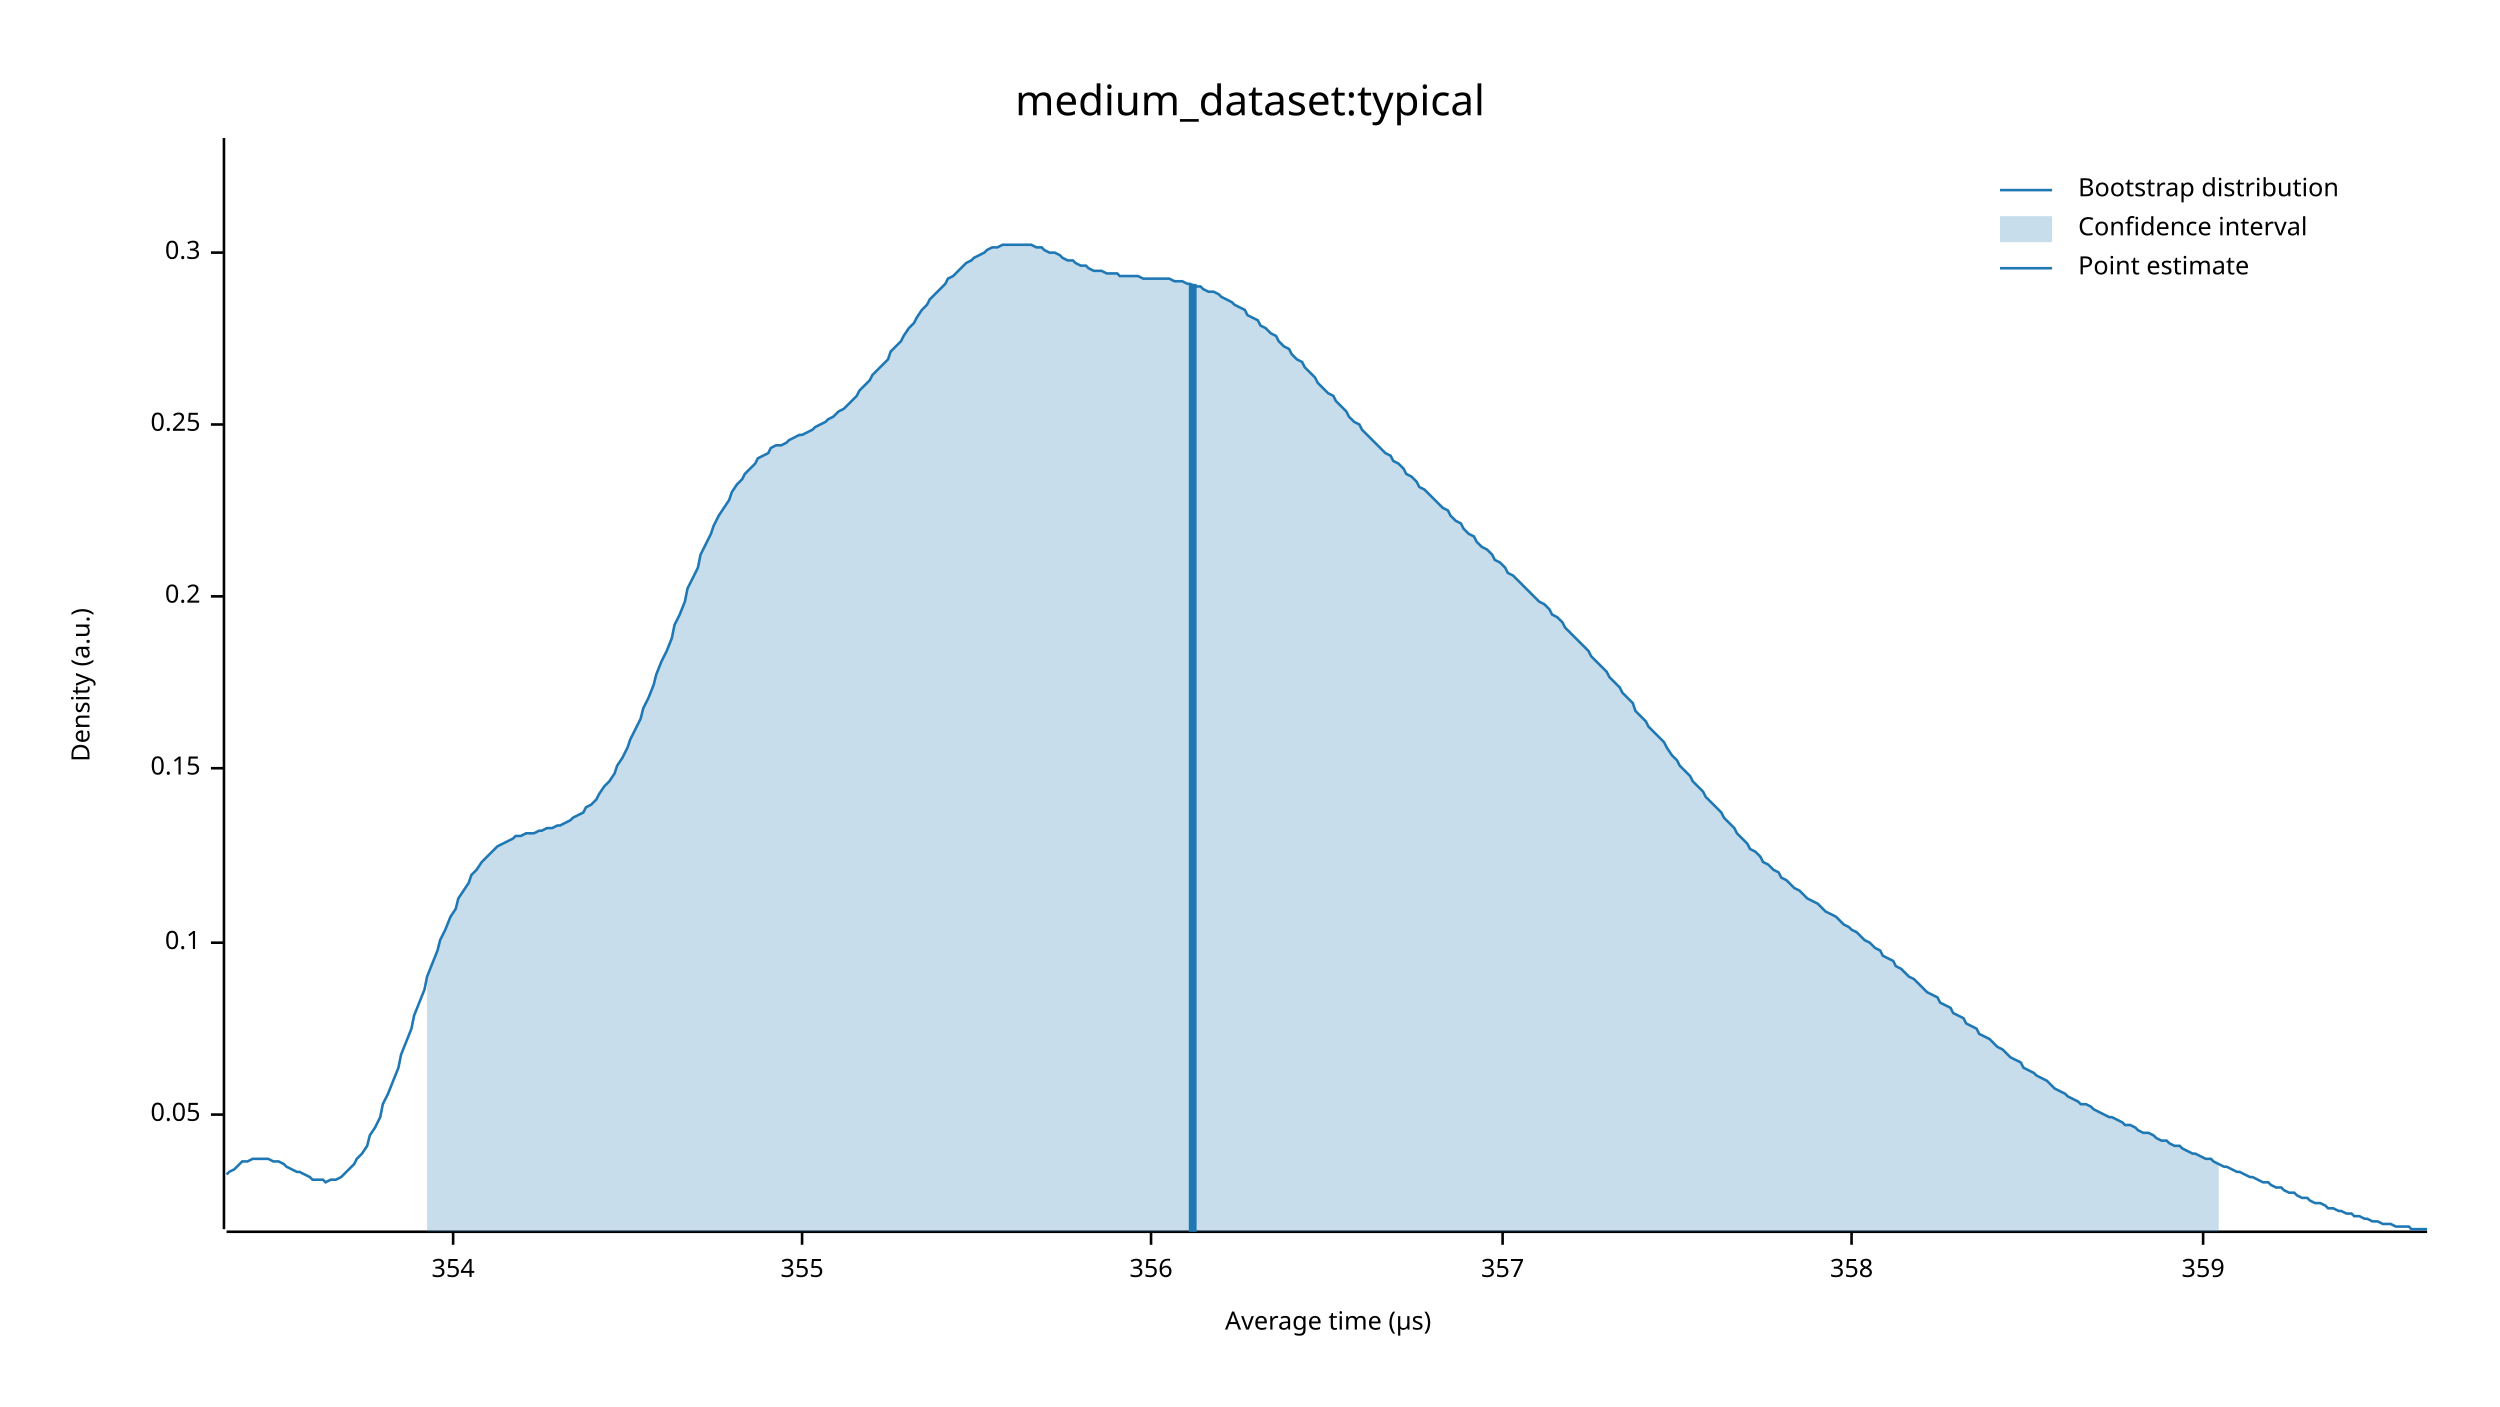
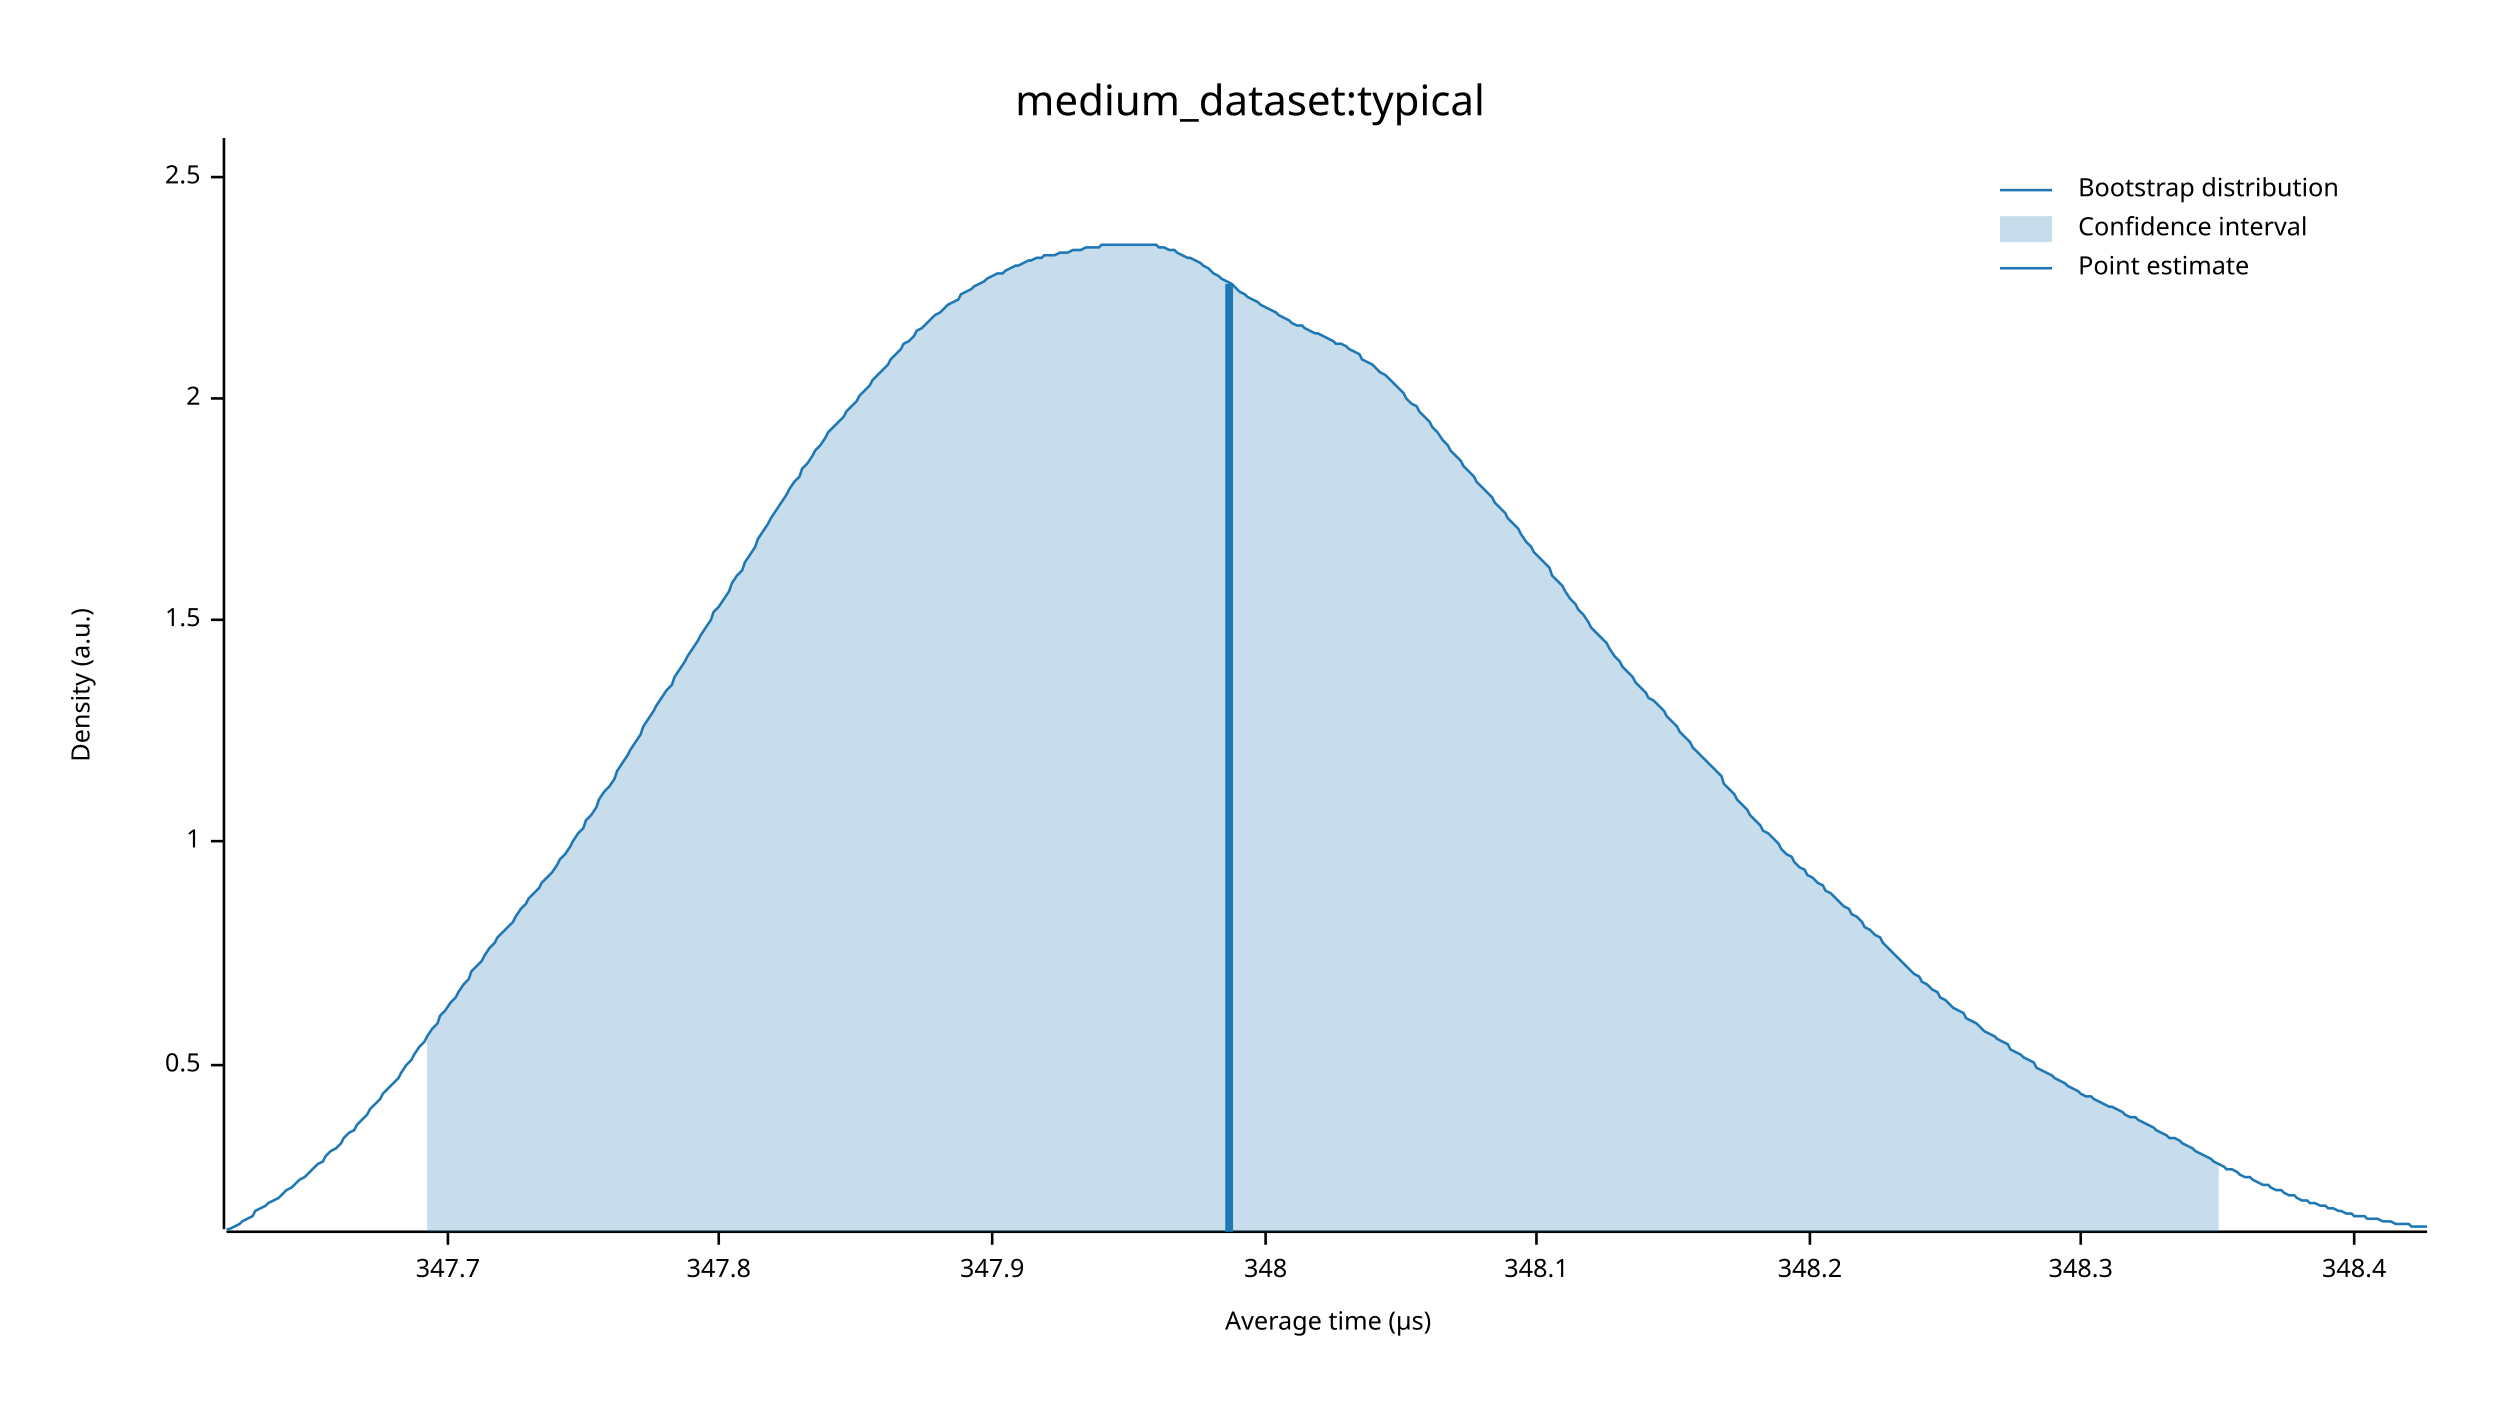
<svg xmlns="http://www.w3.org/2000/svg" width="960" height="540" viewBox="0 0 960 540">
  <text x="480" y="32" dy="0.76em" text-anchor="middle" font-family="sans-serif" font-size="16.129" opacity="1" fill="#000000">
medium_dataset:typical
</text>
  <text x="27" y="263" dy="0.76em" text-anchor="middle" font-family="sans-serif" font-size="9.677" opacity="1" fill="#000000" transform="rotate(270, 27, 263)">
Density (a.u.)
</text>
  <text x="510" y="513" dy="-0.5ex" text-anchor="middle" font-family="sans-serif" font-size="9.677" opacity="1" fill="#000000">
Average time (µs)
</text>
  <polyline fill="none" opacity="1" stroke="#000000" stroke-width="1" points="86,53 86,472 " />
-   <text x="77" y="428" dy="0.5ex" text-anchor="end" font-family="sans-serif" font-size="9.677" opacity="1" fill="#000000">
- 0.05
+   <text x="77" y="409" dy="0.5ex" text-anchor="end" font-family="sans-serif" font-size="9.677" opacity="1" fill="#000000">
+ 0.5
</text>
-   <polyline fill="none" opacity="1" stroke="#000000" stroke-width="1" points="81,428 86,428 " />
-   <text x="77" y="362" dy="0.5ex" text-anchor="end" font-family="sans-serif" font-size="9.677" opacity="1" fill="#000000">
- 0.1
+   <polyline fill="none" opacity="1" stroke="#000000" stroke-width="1" points="81,409 86,409 " />
+   <text x="77" y="323" dy="0.5ex" text-anchor="end" font-family="sans-serif" font-size="9.677" opacity="1" fill="#000000">
+ 1
</text>
-   <polyline fill="none" opacity="1" stroke="#000000" stroke-width="1" points="81,362 86,362 " />
-   <text x="77" y="295" dy="0.5ex" text-anchor="end" font-family="sans-serif" font-size="9.677" opacity="1" fill="#000000">
- 0.15
+   <polyline fill="none" opacity="1" stroke="#000000" stroke-width="1" points="81,323 86,323 " />
+   <text x="77" y="238" dy="0.5ex" text-anchor="end" font-family="sans-serif" font-size="9.677" opacity="1" fill="#000000">
+ 1.5
</text>
-   <polyline fill="none" opacity="1" stroke="#000000" stroke-width="1" points="81,295 86,295 " />
-   <text x="77" y="229" dy="0.5ex" text-anchor="end" font-family="sans-serif" font-size="9.677" opacity="1" fill="#000000">
- 0.2
+   <polyline fill="none" opacity="1" stroke="#000000" stroke-width="1" points="81,238 86,238 " />
+   <text x="77" y="153" dy="0.5ex" text-anchor="end" font-family="sans-serif" font-size="9.677" opacity="1" fill="#000000">
+ 2
</text>
-   <polyline fill="none" opacity="1" stroke="#000000" stroke-width="1" points="81,229 86,229 " />
-   <text x="77" y="163" dy="0.5ex" text-anchor="end" font-family="sans-serif" font-size="9.677" opacity="1" fill="#000000">
- 0.25
+   <polyline fill="none" opacity="1" stroke="#000000" stroke-width="1" points="81,153 86,153 " />
+   <text x="77" y="68" dy="0.5ex" text-anchor="end" font-family="sans-serif" font-size="9.677" opacity="1" fill="#000000">
+ 2.5
</text>
-   <polyline fill="none" opacity="1" stroke="#000000" stroke-width="1" points="81,163 86,163 " />
-   <text x="77" y="97" dy="0.5ex" text-anchor="end" font-family="sans-serif" font-size="9.677" opacity="1" fill="#000000">
- 0.3
+   <polyline fill="none" opacity="1" stroke="#000000" stroke-width="1" points="81,68 86,68 " />
+   <polyline fill="none" opacity="1" stroke="#000000" stroke-width="1" points="87,473 932,473 " />
+   <text x="172" y="483" dy="0.76em" text-anchor="middle" font-family="sans-serif" font-size="9.677" opacity="1" fill="#000000">
+ 347.7
</text>
-   <polyline fill="none" opacity="1" stroke="#000000" stroke-width="1" points="81,97 86,97 " />
-   <polyline fill="none" opacity="1" stroke="#000000" stroke-width="1" points="87,473 932,473 " />
-   <text x="174" y="483" dy="0.76em" text-anchor="middle" font-family="sans-serif" font-size="9.677" opacity="1" fill="#000000">
- 354
+   <polyline fill="none" opacity="1" stroke="#000000" stroke-width="1" points="172,473 172,478 " />
+   <text x="276" y="483" dy="0.76em" text-anchor="middle" font-family="sans-serif" font-size="9.677" opacity="1" fill="#000000">
+ 347.8
</text>
-   <polyline fill="none" opacity="1" stroke="#000000" stroke-width="1" points="174,473 174,478 " />
-   <text x="308" y="483" dy="0.76em" text-anchor="middle" font-family="sans-serif" font-size="9.677" opacity="1" fill="#000000">
- 355
+   <polyline fill="none" opacity="1" stroke="#000000" stroke-width="1" points="276,473 276,478 " />
+   <text x="381" y="483" dy="0.76em" text-anchor="middle" font-family="sans-serif" font-size="9.677" opacity="1" fill="#000000">
+ 347.9
</text>
-   <polyline fill="none" opacity="1" stroke="#000000" stroke-width="1" points="308,473 308,478 " />
-   <text x="442" y="483" dy="0.76em" text-anchor="middle" font-family="sans-serif" font-size="9.677" opacity="1" fill="#000000">
- 356
+   <polyline fill="none" opacity="1" stroke="#000000" stroke-width="1" points="381,473 381,478 " />
+   <text x="486" y="483" dy="0.76em" text-anchor="middle" font-family="sans-serif" font-size="9.677" opacity="1" fill="#000000">
+ 348
</text>
-   <polyline fill="none" opacity="1" stroke="#000000" stroke-width="1" points="442,473 442,478 " />
-   <text x="577" y="483" dy="0.76em" text-anchor="middle" font-family="sans-serif" font-size="9.677" opacity="1" fill="#000000">
- 357
+   <polyline fill="none" opacity="1" stroke="#000000" stroke-width="1" points="486,473 486,478 " />
+   <text x="590" y="483" dy="0.76em" text-anchor="middle" font-family="sans-serif" font-size="9.677" opacity="1" fill="#000000">
+ 348.1
</text>
-   <polyline fill="none" opacity="1" stroke="#000000" stroke-width="1" points="577,473 577,478 " />
-   <text x="711" y="483" dy="0.76em" text-anchor="middle" font-family="sans-serif" font-size="9.677" opacity="1" fill="#000000">
- 358
+   <polyline fill="none" opacity="1" stroke="#000000" stroke-width="1" points="590,473 590,478 " />
+   <text x="695" y="483" dy="0.76em" text-anchor="middle" font-family="sans-serif" font-size="9.677" opacity="1" fill="#000000">
+ 348.2
</text>
-   <polyline fill="none" opacity="1" stroke="#000000" stroke-width="1" points="711,473 711,478 " />
-   <text x="846" y="483" dy="0.76em" text-anchor="middle" font-family="sans-serif" font-size="9.677" opacity="1" fill="#000000">
- 359
+   <polyline fill="none" opacity="1" stroke="#000000" stroke-width="1" points="695,473 695,478 " />
+   <text x="799" y="483" dy="0.76em" text-anchor="middle" font-family="sans-serif" font-size="9.677" opacity="1" fill="#000000">
+ 348.3
</text>
-   <polyline fill="none" opacity="1" stroke="#000000" stroke-width="1" points="846,473 846,478 " />
-   <polyline fill="none" opacity="1" stroke="#1F78B4" stroke-width="1" points="87,451 88,450 90,449 92,447 93,446 95,446 97,445 98,445 100,445 102,445 103,445 105,446 107,446 109,447 110,448 112,449 114,450 115,450 117,451 119,452 120,453 122,453 124,453 125,454 127,453 129,453 131,452 132,451 134,449 136,447 137,445 139,443 141,440 142,436 144,433 146,429 147,424 149,420 151,415 153,410 154,405 156,400 158,395 159,390 161,385 163,380 164,375 166,370 168,365 169,361 171,357 173,352 175,349 176,345 178,342 180,339 181,336 183,334 185,331 186,330 188,328 190,326 191,325 193,324 195,323 197,322 198,321 200,321 202,320 203,320 205,320 207,319 208,319 210,318 212,318 214,317 215,317 217,316 219,315 220,314 222,313 224,312 225,310 227,309 229,307 230,305 232,302 234,300 236,297 237,294 239,291 241,287 242,284 244,280 246,276 247,272 249,268 251,263 252,259 254,254 256,250 258,245 259,240 261,236 263,231 264,226 266,222 268,218 269,213 271,209 273,205 274,202 276,198 278,195 280,192 281,189 283,186 285,184 286,182 288,180 290,178 291,176 293,175 295,174 296,172 298,171 300,171 302,170 303,169 305,168 307,167 308,167 310,166 312,165 313,164 315,163 317,162 318,161 320,160 322,158 324,157 325,156 327,154 329,152 330,150 332,148 334,146 335,144 337,142 339,140 341,138 342,135 344,133 346,131 347,129 349,126 351,124 352,122 354,119 356,117 357,115 359,113 361,111 363,109 364,107 366,106 368,104 369,103 371,101 373,100 374,99 376,98 378,97 379,96 381,95 383,95 385,94 386,94 388,94 390,94 391,94 393,94 395,94 396,94 398,95 400,95 401,96 403,97 405,97 407,98 408,99 410,100 412,100 413,101 415,102 417,102 418,103 420,104 422,104 423,104 425,105 427,105 429,105 430,106 432,106 434,106 435,106 437,106 439,107 440,107 442,107 444,107 445,107 447,107 449,107 451,108 452,108 454,108 456,109 457,109 459,110 461,110 462,111 464,112 466,112 468,113 469,114 471,115 473,116 474,117 476,118 478,119 479,121 481,122 483,123 484,125 486,126 488,128 490,129 491,131 493,133 495,134 496,136 498,138 500,139 501,141 503,143 505,145 506,147 508,149 510,151 512,152 513,154 515,156 517,158 518,160 520,162 522,163 523,165 525,167 527,169 528,170 530,172 532,174 534,175 535,177 537,178 539,180 540,182 542,183 544,185 545,187 547,188 549,190 550,191 552,193 554,195 556,196 557,198 559,200 561,201 562,203 564,205 566,206 567,208 569,210 571,211 573,213 574,215 576,216 578,218 579,220 581,221 583,223 584,224 586,226 588,228 589,229 591,231 593,232 595,234 596,236 598,237 600,239 601,241 603,243 605,245 606,246 608,248 610,250 611,252 613,254 615,256 617,258 618,260 620,262 622,264 623,266 625,268 627,270 628,273 630,275 632,277 633,279 635,281 637,283 639,285 640,287 642,290 644,292 645,294 647,296 649,298 650,300 652,302 654,304 655,306 657,308 659,310 661,312 662,314 664,316 666,318 667,320 669,322 671,324 672,326 674,327 676,329 677,331 679,332 681,334 683,335 684,337 686,338 688,340 689,341 691,342 693,344 694,345 696,346 698,347 700,349 701,350 703,351 705,352 706,353 708,355 710,356 711,357 713,358 715,360 716,361 718,362 720,364 722,365 723,367 725,368 727,369 728,371 730,372 732,374 733,375 735,376 737,378 738,379 740,381 742,382 744,383 745,385 747,386 749,387 750,389 752,390 754,391 755,393 757,394 759,395 760,397 762,398 764,399 766,401 767,402 769,403 771,405 772,406 774,407 776,408 777,410 779,411 781,412 782,413 784,414 786,415 788,417 789,418 791,419 793,420 794,421 796,422 798,423 799,424 801,424 803,425 804,426 806,427 808,428 810,429 811,429 813,430 815,431 816,432 818,432 820,433 821,434 823,435 825,435 827,436 828,437 830,438 832,438 833,439 835,440 837,440 838,441 840,442 842,443 843,443 845,444 847,445 849,445 850,446 852,447 854,448 855,448 857,449 859,450 860,450 862,451 864,452 865,452 867,453 869,454 871,454 872,455 874,456 876,456 877,457 879,458 881,458 882,459 884,460 886,460 887,461 889,462 891,462 893,463 894,464 896,464 898,465 899,465 901,466 903,466 904,467 906,467 908,468 909,468 911,469 913,469 915,470 916,470 918,470 920,471 921,471 923,471 925,471 926,472 928,472 930,472 932,472 " />
-   <polygon opacity="0.25" fill="#1F78B4" points="164,375 166,370 168,365 169,361 171,357 173,352 175,349 176,345 178,342 180,339 181,336 183,334 185,331 186,330 188,328 190,326 191,325 193,324 195,323 197,322 198,321 200,321 202,320 203,320 205,320 207,319 208,319 210,318 212,318 214,317 215,317 217,316 219,315 220,314 222,313 224,312 225,310 227,309 229,307 230,305 232,302 234,300 236,297 237,294 239,291 241,287 242,284 244,280 246,276 247,272 249,268 251,263 252,259 254,254 256,250 258,245 259,240 261,236 263,231 264,226 266,222 268,218 269,213 271,209 273,205 274,202 276,198 278,195 280,192 281,189 283,186 285,184 286,182 288,180 290,178 291,176 293,175 295,174 296,172 298,171 300,171 302,170 303,169 305,168 307,167 308,167 310,166 312,165 313,164 315,163 317,162 318,161 320,160 322,158 324,157 325,156 327,154 329,152 330,150 332,148 334,146 335,144 337,142 339,140 341,138 342,135 344,133 346,131 347,129 349,126 351,124 352,122 354,119 356,117 357,115 359,113 361,111 363,109 364,107 366,106 368,104 369,103 371,101 373,100 374,99 376,98 378,97 379,96 381,95 383,95 385,94 386,94 388,94 390,94 391,94 393,94 395,94 396,94 398,95 400,95 401,96 403,97 405,97 407,98 408,99 410,100 412,100 413,101 415,102 417,102 418,103 420,104 422,104 423,104 425,105 427,105 429,105 430,106 432,106 434,106 435,106 437,106 439,107 440,107 442,107 444,107 445,107 447,107 449,107 451,108 452,108 454,108 456,109 457,109 459,110 461,110 462,111 464,112 466,112 468,113 469,114 471,115 473,116 474,117 476,118 478,119 479,121 481,122 483,123 484,125 486,126 488,128 490,129 491,131 493,133 495,134 496,136 498,138 500,139 501,141 503,143 505,145 506,147 508,149 510,151 512,152 513,154 515,156 517,158 518,160 520,162 522,163 523,165 525,167 527,169 528,170 530,172 532,174 534,175 535,177 537,178 539,180 540,182 542,183 544,185 545,187 547,188 549,190 550,191 552,193 554,195 556,196 557,198 559,200 561,201 562,203 564,205 566,206 567,208 569,210 571,211 573,213 574,215 576,216 578,218 579,220 581,221 583,223 584,224 586,226 588,228 589,229 591,231 593,232 595,234 596,236 598,237 600,239 601,241 603,243 605,245 606,246 608,248 610,250 611,252 613,254 615,256 617,258 618,260 620,262 622,264 623,266 625,268 627,270 628,273 630,275 632,277 633,279 635,281 637,283 639,285 640,287 642,290 644,292 645,294 647,296 649,298 650,300 652,302 654,304 655,306 657,308 659,310 661,312 662,314 664,316 666,318 667,320 669,322 671,324 672,326 674,327 676,329 677,331 679,332 681,334 683,335 684,337 686,338 688,340 689,341 691,342 693,344 694,345 696,346 698,347 700,349 701,350 703,351 705,352 706,353 708,355 710,356 711,357 713,358 715,360 716,361 718,362 720,364 722,365 723,367 725,368 727,369 728,371 730,372 732,374 733,375 735,376 737,378 738,379 740,381 742,382 744,383 745,385 747,386 749,387 750,389 752,390 754,391 755,393 757,394 759,395 760,397 762,398 764,399 766,401 767,402 769,403 771,405 772,406 774,407 776,408 777,410 779,411 781,412 782,413 784,414 786,415 788,417 789,418 791,419 793,420 794,421 796,422 798,423 799,424 801,424 803,425 804,426 806,427 808,428 810,429 811,429 813,430 815,431 816,432 818,432 820,433 821,434 823,435 825,435 827,436 828,437 830,438 832,438 833,439 835,440 837,440 838,441 840,442 842,443 843,443 845,444 847,445 849,445 850,446 852,447 852,473 164,473 " />
-   <polyline fill="none" opacity="1" stroke="#1F78B4" stroke-width="3" points="458,473 458,109 " />
+   <polyline fill="none" opacity="1" stroke="#000000" stroke-width="1" points="799,473 799,478 " />
+   <text x="904" y="483" dy="0.76em" text-anchor="middle" font-family="sans-serif" font-size="9.677" opacity="1" fill="#000000">
+ 348.4
+ </text>
+   <polyline fill="none" opacity="1" stroke="#000000" stroke-width="1" points="904,473 904,478 " />
+   <polyline fill="none" opacity="1" stroke="#1F78B4" stroke-width="1" points="87,472 88,472 90,471 92,470 93,469 95,468 97,467 98,465 100,464 102,463 103,462 105,461 107,460 109,458 110,457 112,456 114,454 115,453 117,452 119,450 120,449 122,447 124,446 125,444 127,442 129,441 131,439 132,437 134,435 136,434 137,432 139,430 141,428 142,426 144,424 146,422 147,420 149,418 151,416 153,414 154,412 156,409 158,407 159,405 161,402 163,400 164,398 166,395 168,393 169,390 171,388 173,385 175,383 176,381 178,378 180,376 181,373 183,371 185,369 186,367 188,364 190,362 191,360 193,358 195,356 197,354 198,352 200,349 202,347 203,345 205,343 207,341 208,339 210,337 212,335 214,332 215,330 217,328 219,325 220,323 222,320 224,318 225,315 227,313 229,310 230,307 232,304 234,302 236,299 237,296 239,293 241,290 242,288 244,285 246,282 247,279 249,276 251,273 252,271 254,268 256,265 258,263 259,260 261,257 263,254 264,252 266,249 268,246 269,244 271,241 273,238 274,235 276,233 278,230 280,227 281,224 283,221 285,219 286,216 288,213 290,210 291,207 293,204 295,201 296,199 298,196 300,193 302,190 303,188 305,185 307,183 308,180 310,178 312,175 313,173 315,171 317,168 318,166 320,164 322,162 324,160 325,158 327,156 329,154 330,152 332,150 334,148 335,146 337,144 339,142 341,140 342,138 344,136 346,134 347,132 349,131 351,129 352,127 354,126 356,124 357,123 359,121 361,120 363,118 364,117 366,116 368,115 369,113 371,112 373,111 374,110 376,109 378,108 379,107 381,106 383,105 385,105 386,104 388,103 390,102 391,102 393,101 395,100 396,100 398,99 400,99 401,98 403,98 405,98 407,97 408,97 410,97 412,96 413,96 415,96 417,95 418,95 420,95 422,95 423,94 425,94 427,94 429,94 430,94 432,94 434,94 435,94 437,94 439,94 440,94 442,94 444,94 445,95 447,95 449,96 451,96 452,97 454,98 456,99 457,99 459,100 461,101 462,102 464,103 466,105 468,106 469,107 471,108 473,109 474,110 476,112 478,113 479,114 481,115 483,116 484,117 486,118 488,119 490,120 491,121 493,122 495,123 496,124 498,125 500,125 501,126 503,127 505,128 506,128 508,129 510,130 512,131 513,132 515,132 517,133 518,134 520,135 522,136 523,138 525,139 527,140 528,141 530,143 532,144 534,146 535,147 537,149 539,151 540,153 542,155 544,156 545,158 547,160 549,162 550,164 552,166 554,169 556,171 557,173 559,175 561,177 562,179 564,181 566,183 567,185 569,187 571,189 573,191 574,193 576,195 578,197 579,199 581,201 583,203 584,205 586,208 588,210 589,212 591,214 593,216 595,218 596,221 598,223 600,225 601,227 603,230 605,232 606,234 608,236 610,239 611,241 613,243 615,245 617,247 618,249 620,252 622,254 623,256 625,258 627,260 628,262 630,264 632,266 633,268 635,269 637,271 639,273 640,275 642,277 644,279 645,281 647,283 649,285 650,287 652,289 654,291 655,292 657,294 659,296 661,298 662,301 664,303 666,305 667,307 669,309 671,311 672,313 674,315 676,317 677,319 679,320 681,322 683,324 684,326 686,328 688,329 689,331 691,333 693,334 694,336 696,337 698,339 700,340 701,342 703,343 705,345 706,346 708,348 710,349 711,351 713,352 715,354 716,356 718,357 720,359 722,360 723,362 725,364 727,366 728,367 730,369 732,371 733,372 735,374 737,375 738,377 740,378 742,380 744,381 745,383 747,384 749,386 750,387 752,388 754,389 755,391 757,392 759,393 760,394 762,396 764,397 766,398 767,399 769,400 771,401 772,403 774,404 776,405 777,406 779,407 781,408 782,410 784,411 786,412 788,413 789,414 791,415 793,416 794,417 796,418 798,419 799,420 801,421 803,421 804,422 806,423 808,424 810,425 811,425 813,426 815,427 816,428 818,429 820,429 821,430 823,431 825,432 827,433 828,434 830,435 832,436 833,437 835,437 837,438 838,439 840,440 842,441 843,442 845,443 847,444 849,445 850,446 852,447 854,448 855,449 857,449 859,450 860,451 862,452 864,452 865,453 867,454 869,455 871,455 872,456 874,457 876,457 877,458 879,459 881,459 882,460 884,461 886,461 887,462 889,462 891,463 893,463 894,464 896,464 898,465 899,465 901,466 903,466 904,467 906,467 908,467 909,468 911,468 913,468 915,469 916,469 918,469 920,470 921,470 923,470 925,470 926,471 928,471 930,471 932,471 " />
+   <polygon opacity="0.25" fill="#1F78B4" points="164,398 166,395 168,393 169,390 171,388 173,385 175,383 176,381 178,378 180,376 181,373 183,371 185,369 186,367 188,364 190,362 191,360 193,358 195,356 197,354 198,352 200,349 202,347 203,345 205,343 207,341 208,339 210,337 212,335 214,332 215,330 217,328 219,325 220,323 222,320 224,318 225,315 227,313 229,310 230,307 232,304 234,302 236,299 237,296 239,293 241,290 242,288 244,285 246,282 247,279 249,276 251,273 252,271 254,268 256,265 258,263 259,260 261,257 263,254 264,252 266,249 268,246 269,244 271,241 273,238 274,235 276,233 278,230 280,227 281,224 283,221 285,219 286,216 288,213 290,210 291,207 293,204 295,201 296,199 298,196 300,193 302,190 303,188 305,185 307,183 308,180 310,178 312,175 313,173 315,171 317,168 318,166 320,164 322,162 324,160 325,158 327,156 329,154 330,152 332,150 334,148 335,146 337,144 339,142 341,140 342,138 344,136 346,134 347,132 349,131 351,129 352,127 354,126 356,124 357,123 359,121 361,120 363,118 364,117 366,116 368,115 369,113 371,112 373,111 374,110 376,109 378,108 379,107 381,106 383,105 385,105 386,104 388,103 390,102 391,102 393,101 395,100 396,100 398,99 400,99 401,98 403,98 405,98 407,97 408,97 410,97 412,96 413,96 415,96 417,95 418,95 420,95 422,95 423,94 425,94 427,94 429,94 430,94 432,94 434,94 435,94 437,94 439,94 440,94 442,94 444,94 445,95 447,95 449,96 451,96 452,97 454,98 456,99 457,99 459,100 461,101 462,102 464,103 466,105 468,106 469,107 471,108 473,109 474,110 476,112 478,113 479,114 481,115 483,116 484,117 486,118 488,119 490,120 491,121 493,122 495,123 496,124 498,125 500,125 501,126 503,127 505,128 506,128 508,129 510,130 512,131 513,132 515,132 517,133 518,134 520,135 522,136 523,138 525,139 527,140 528,141 530,143 532,144 534,146 535,147 537,149 539,151 540,153 542,155 544,156 545,158 547,160 549,162 550,164 552,166 554,169 556,171 557,173 559,175 561,177 562,179 564,181 566,183 567,185 569,187 571,189 573,191 574,193 576,195 578,197 579,199 581,201 583,203 584,205 586,208 588,210 589,212 591,214 593,216 595,218 596,221 598,223 600,225 601,227 603,230 605,232 606,234 608,236 610,239 611,241 613,243 615,245 617,247 618,249 620,252 622,254 623,256 625,258 627,260 628,262 630,264 632,266 633,268 635,269 637,271 639,273 640,275 642,277 644,279 645,281 647,283 649,285 650,287 652,289 654,291 655,292 657,294 659,296 661,298 662,301 664,303 666,305 667,307 669,309 671,311 672,313 674,315 676,317 677,319 679,320 681,322 683,324 684,326 686,328 688,329 689,331 691,333 693,334 694,336 696,337 698,339 700,340 701,342 703,343 705,345 706,346 708,348 710,349 711,351 713,352 715,354 716,356 718,357 720,359 722,360 723,362 725,364 727,366 728,367 730,369 732,371 733,372 735,374 737,375 738,377 740,378 742,380 744,381 745,383 747,384 749,386 750,387 752,388 754,389 755,391 757,392 759,393 760,394 762,396 764,397 766,398 767,399 769,400 771,401 772,403 774,404 776,405 777,406 779,407 781,408 782,410 784,411 786,412 788,413 789,414 791,415 793,416 794,417 796,418 798,419 799,420 801,421 803,421 804,422 806,423 808,424 810,425 811,425 813,426 815,427 816,428 818,429 820,429 821,430 823,431 825,432 827,433 828,434 830,435 832,436 833,437 835,437 837,438 838,439 840,440 842,441 843,442 845,443 847,444 849,445 850,446 852,447 852,473 164,473 " />
+   <polyline fill="none" opacity="1" stroke="#1F78B4" stroke-width="3" points="472,473 472,109 " />
  <text x="798" y="68" dy="0.76em" text-anchor="start" font-family="sans-serif" font-size="9.677" opacity="1" fill="#000000">
Bootstrap distribution
</text>
  <text x="798" y="83" dy="0.76em" text-anchor="start" font-family="sans-serif" font-size="9.677" opacity="1" fill="#000000">
Confidence interval
</text>
  <text x="798" y="98" dy="0.76em" text-anchor="start" font-family="sans-serif" font-size="9.677" opacity="1" fill="#000000">
Point estimate
</text>
  <polyline fill="none" opacity="1" stroke="#1F78B4" stroke-width="1" points="768,73 788,73 " />
  <rect x="768" y="83" width="20" height="10" opacity="0.25" fill="#1F78B4" stroke="none" />
  <polyline fill="none" opacity="1" stroke="#1F78B4" stroke-width="1" points="768,103 788,103 " />
</svg>
